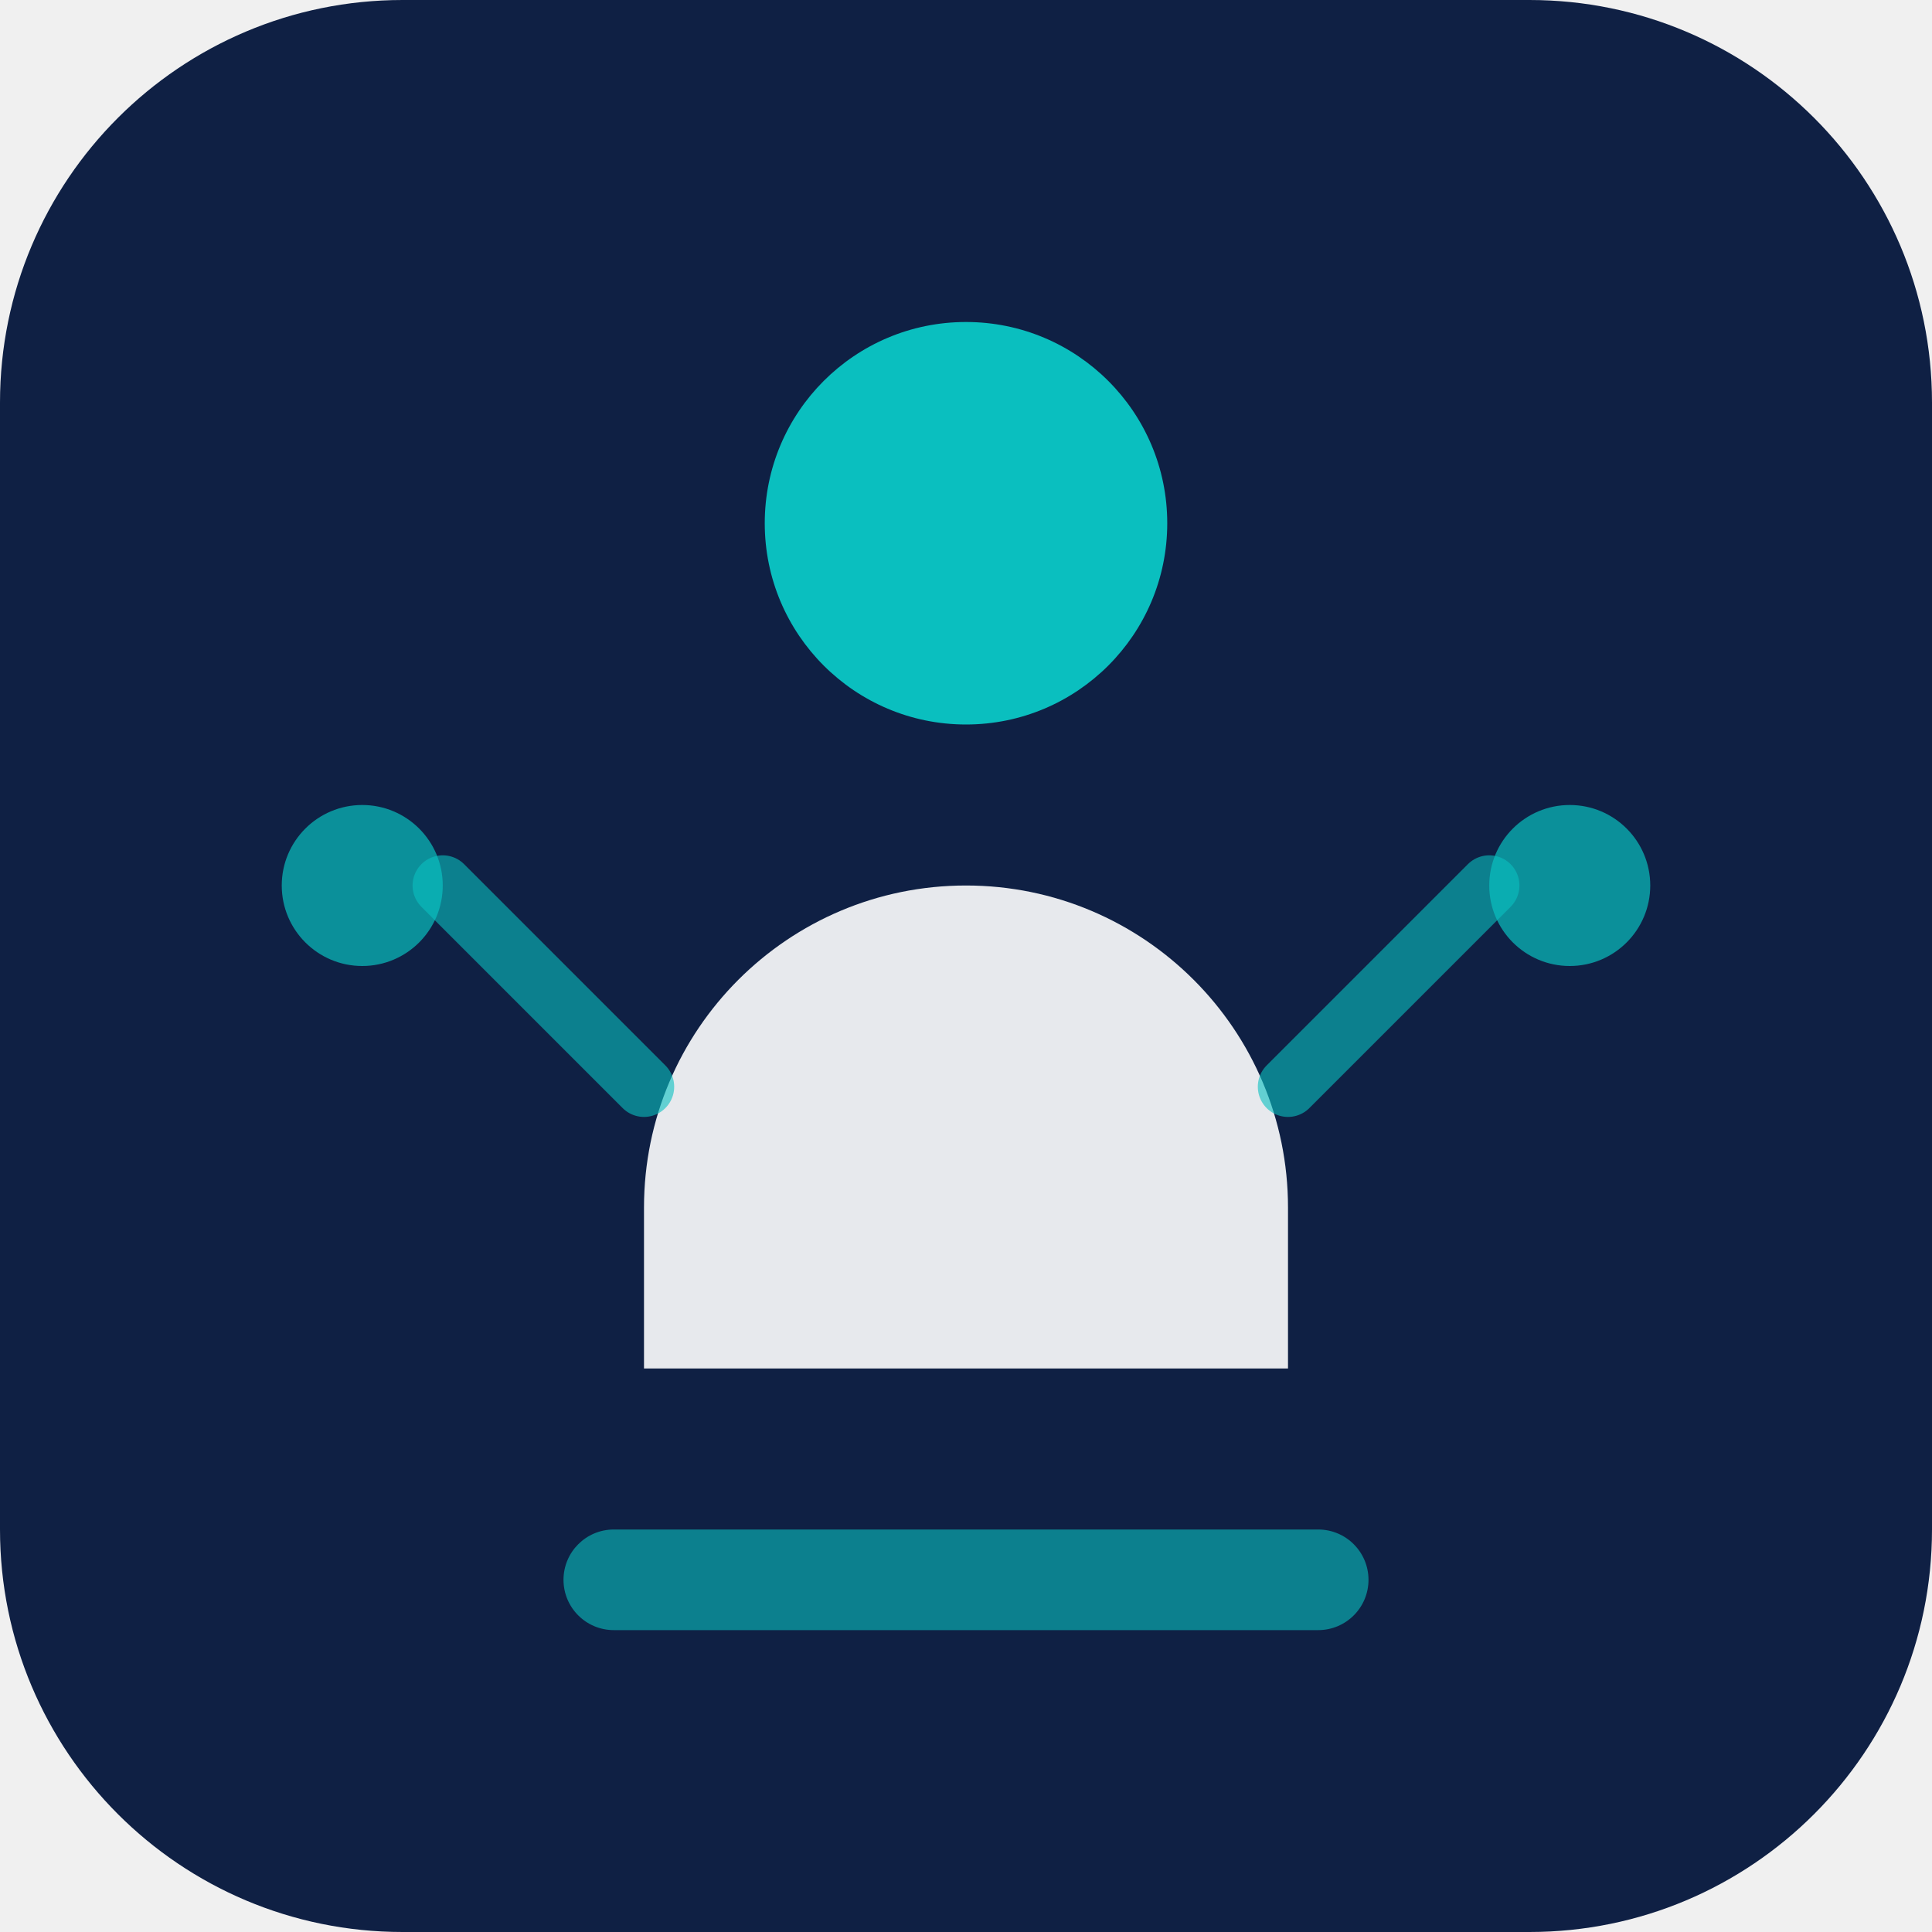
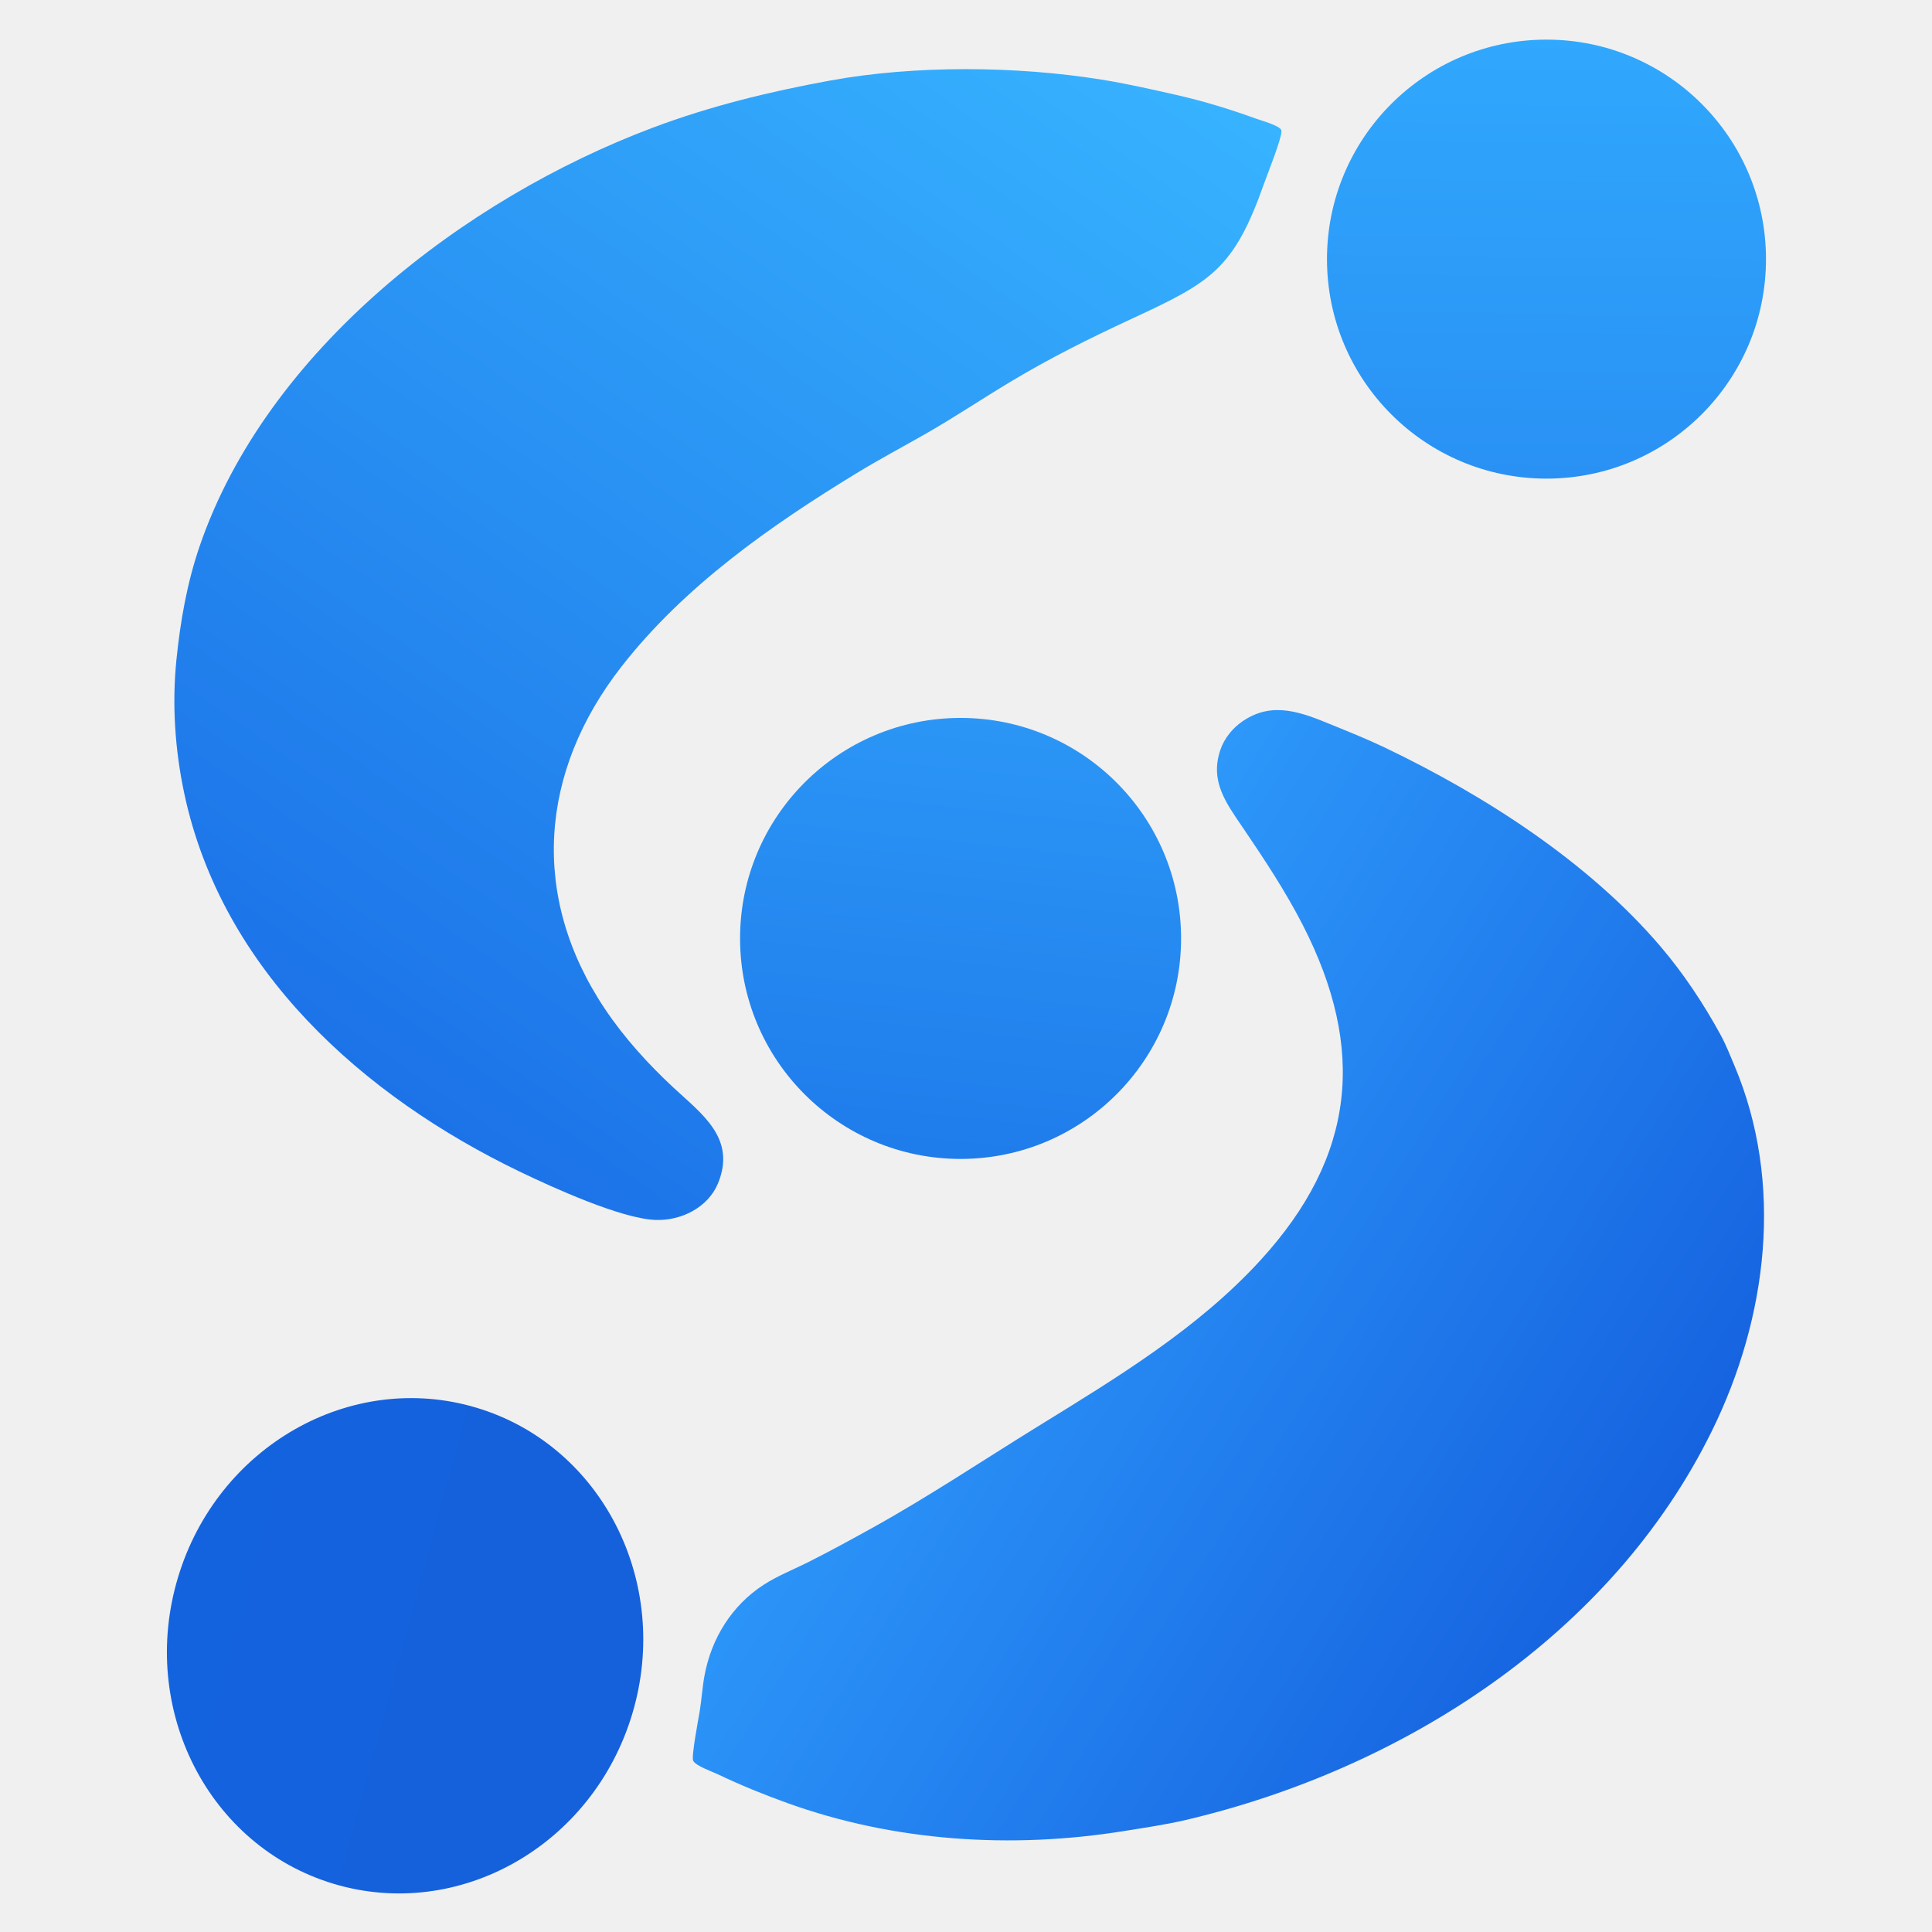
- <svg xmlns="http://www.w3.org/2000/svg" viewBox="0 0 48 48">
-   <rect width="48" height="48" rx="10" fill="#0F2044" />
-   <circle cx="24" cy="13" r="5" fill="#0ABFBF" />
-   <path d="M16 30c0-4.418 3.582-8 8-8s8 3.582 8 8v4H16v-4z" fill="#ffffff" opacity="0.9" />
-   <circle cx="9" cy="22" r="2" fill="#0ABFBF" opacity="0.7" />
-   <circle cx="39" cy="22" r="2" fill="#0ABFBF" opacity="0.7" />
-   <line x1="11" y1="22" x2="16" y2="27" stroke="#0ABFBF" stroke-width="1.5" stroke-linecap="round" opacity="0.6" />
-   <line x1="37" y1="22" x2="32" y2="27" stroke="#0ABFBF" stroke-width="1.5" stroke-linecap="round" opacity="0.6" />
-   <rect x="14" y="38" width="20" height="2.5" rx="1.25" fill="#0ABFBF" opacity="0.6" />
+ <svg xmlns="http://www.w3.org/2000/svg" viewBox="-53.22 -12.32 615.86 615.86">
+   <style>@media (prefers-color-scheme:dark){.s00{stop-color:#7DC4FF}.s01{stop-color:#76B7FF}.s10{stop-color:#80CAFE}.s11{stop-color:#6CA7FF}.s20{stop-color:#78BAFE}.s21{stop-color:#6FACFF}.s30{stop-color:#7BBBFF}.s31{stop-color:#669FFE}.s40{stop-color:#659EFE}.s41{stop-color:#639DFF}}</style>
+   <defs>
+     <linearGradient id="g0" x1="440.05" y1="-0.05" x2="438.47" y2="139.18" gradientUnits="userSpaceOnUse">
+       <stop class="s00" stop-color="#30A8FD" />
+       <stop class="s01" offset="1" stop-color="#2991F4" />
+     </linearGradient>
+     <linearGradient id="g1" x1="272.24" y1="-29.51" x2="33.93" y2="310.42" gradientUnits="userSpaceOnUse">
+       <stop class="s10" stop-color="#37B3FF" />
+       <stop class="s11" offset="1" stop-color="#1C73E8" />
+     </linearGradient>
+     <linearGradient id="g2" x1="260.01" y1="215.81" x2="245.04" y2="356.56" gradientUnits="userSpaceOnUse">
+       <stop class="s20" stop-color="#2B96F6" />
+       <stop class="s21" offset="1" stop-color="#1F7CEB" />
+     </linearGradient>
+     <linearGradient id="g3" x1="253.28" y1="355.34" x2="464.93" y2="488.84" gradientUnits="userSpaceOnUse">
+       <stop class="s30" stop-color="#2D98FA" />
+       <stop class="s31" offset="1" stop-color="#1663E0" />
+     </linearGradient>
+     <linearGradient id="g4" x1="73.49" y1="433" x2="77.41" y2="590.23" gradientUnits="userSpaceOnUse">
+       <stop class="s40" stop-color="#1463DE" />
+       <stop class="s41" offset="1" stop-color="#1560DB" />
+     </linearGradient>
+   </defs>
+   <circle cx="439.75" cy="70.28" r="69.97" fill="url(#g0)" />
+   <path d="M355.24 29.26C355.6 31.26 350.81 43.13 349.85 45.85C340.06 73.71 332.82 77.59 306.98 89.56C293.99 95.58 281.13 102.01 268.85 109.4C259.85 114.81 251.1 120.66 241.99 125.88C234.62 130.1 227.1 134.08 219.84 138.51C192.36 155.28 164.91 174.53 144.92 200.13C118.72 233.68 115.67 273.45 139.57 309.23C145.75 318.48 153.4 326.88 161.53 334.44C170.48 342.77 181.59 350.55 175.64 364.93C172.42 372.68 163.82 376.86 155.72 376.56C144.76 376.15 122.89 366.18 112.56 361.21C62.57 337.16 17.52 296.99 5.53 240.66C2.55 226.66 1.57 212.17 3.03 197.91C4.28 185.61 6.4 173.53 10.42 161.78C31.82 99.35 94.86 50.96 154.82 28.4C173.18 21.49 192.01 16.91 211.27 13.38C238.39 8.41 270.74 8.7 297.94 13.06C306.03 14.36 313.95 16.17 321.93 17.98C330.54 19.94 339.02 22.54 347.32 25.56C348.83 26.11 354.98 27.79 355.24 29.26Z" fill="url(#g1)" />
+   <circle cx="252.98" cy="286.82" r="70.29" fill="url(#g2)" />
+   <path d="M167.74 548.94C167.1 547.62 169.45 535.46 169.83 533.15C170.44 529.37 170.66 525.53 171.36 521.76C173.57 509.93 180.02 499.47 190.19 492.87C194.63 489.99 199.72 488 204.44 485.63C211.28 482.18 218.03 478.5 224.73 474.78C242.81 464.76 260 453.25 277.58 442.4C302.69 426.9 328.56 411.31 348.65 389.32C378.87 356.23 382.32 322.15 362.11 282.63C356.59 271.84 349.79 261.57 342.99 251.55C337.7 243.75 332.4 236.82 335.76 226.81C337.04 223 339.69 219.75 343 217.51C352.61 211.02 361.9 214.88 371.48 218.8C377.02 221.06 382.63 223.32 388.02 225.89C419.87 241.1 453.19 262.46 476.22 289.53C483.55 298.15 489.86 307.69 495.28 317.62C496.96 320.7 498.22 323.95 499.59 327.18C515.55 364.86 510.23 407.66 492.52 443.73C460.52 508.89 394.07 551.55 324.8 567.82C318.31 569.34 311.7 570.29 305.13 571.35C269.36 577.12 231.85 574.74 197.69 562.41C190.15 559.69 182.77 556.69 175.53 553.23C173.76 552.38 168.56 550.6 167.74 548.94Z" fill="url(#g3)" />
+   <ellipse cx="75.91" cy="512.3" rx="79.22" ry="75.6" transform="rotate(-73.34 75.91 512.3)" fill="url(#g4)" />
</svg>
